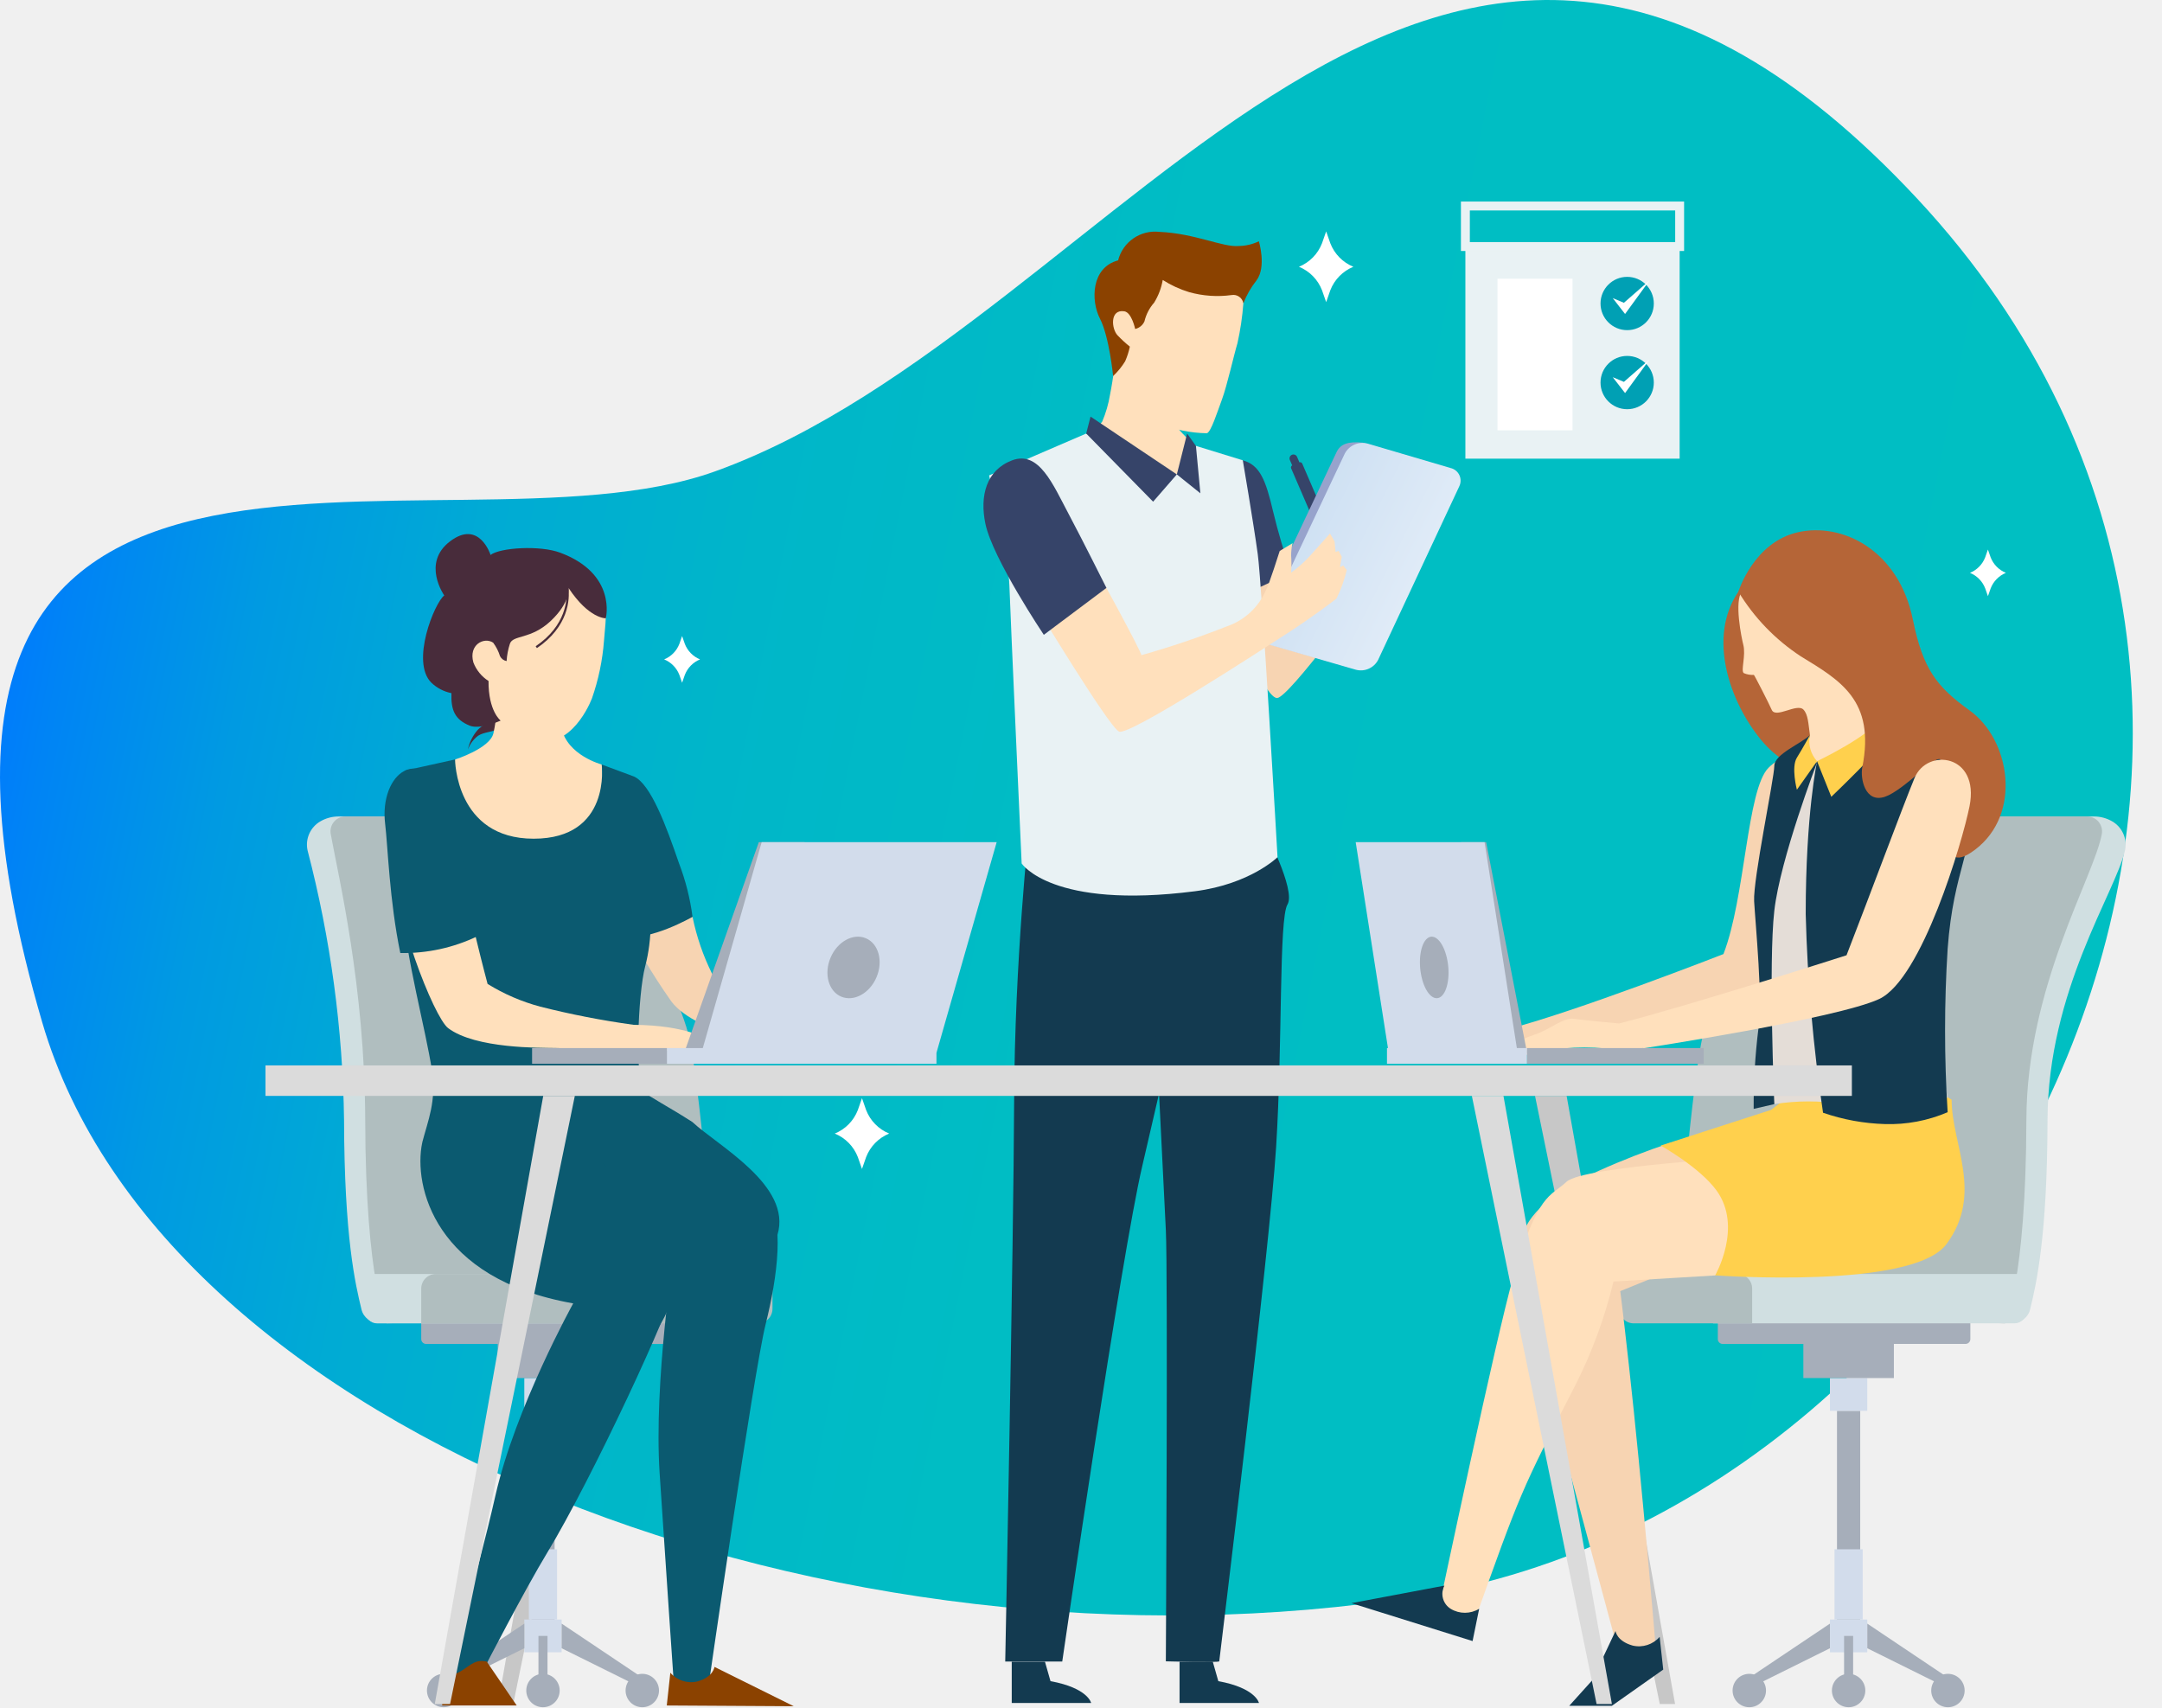
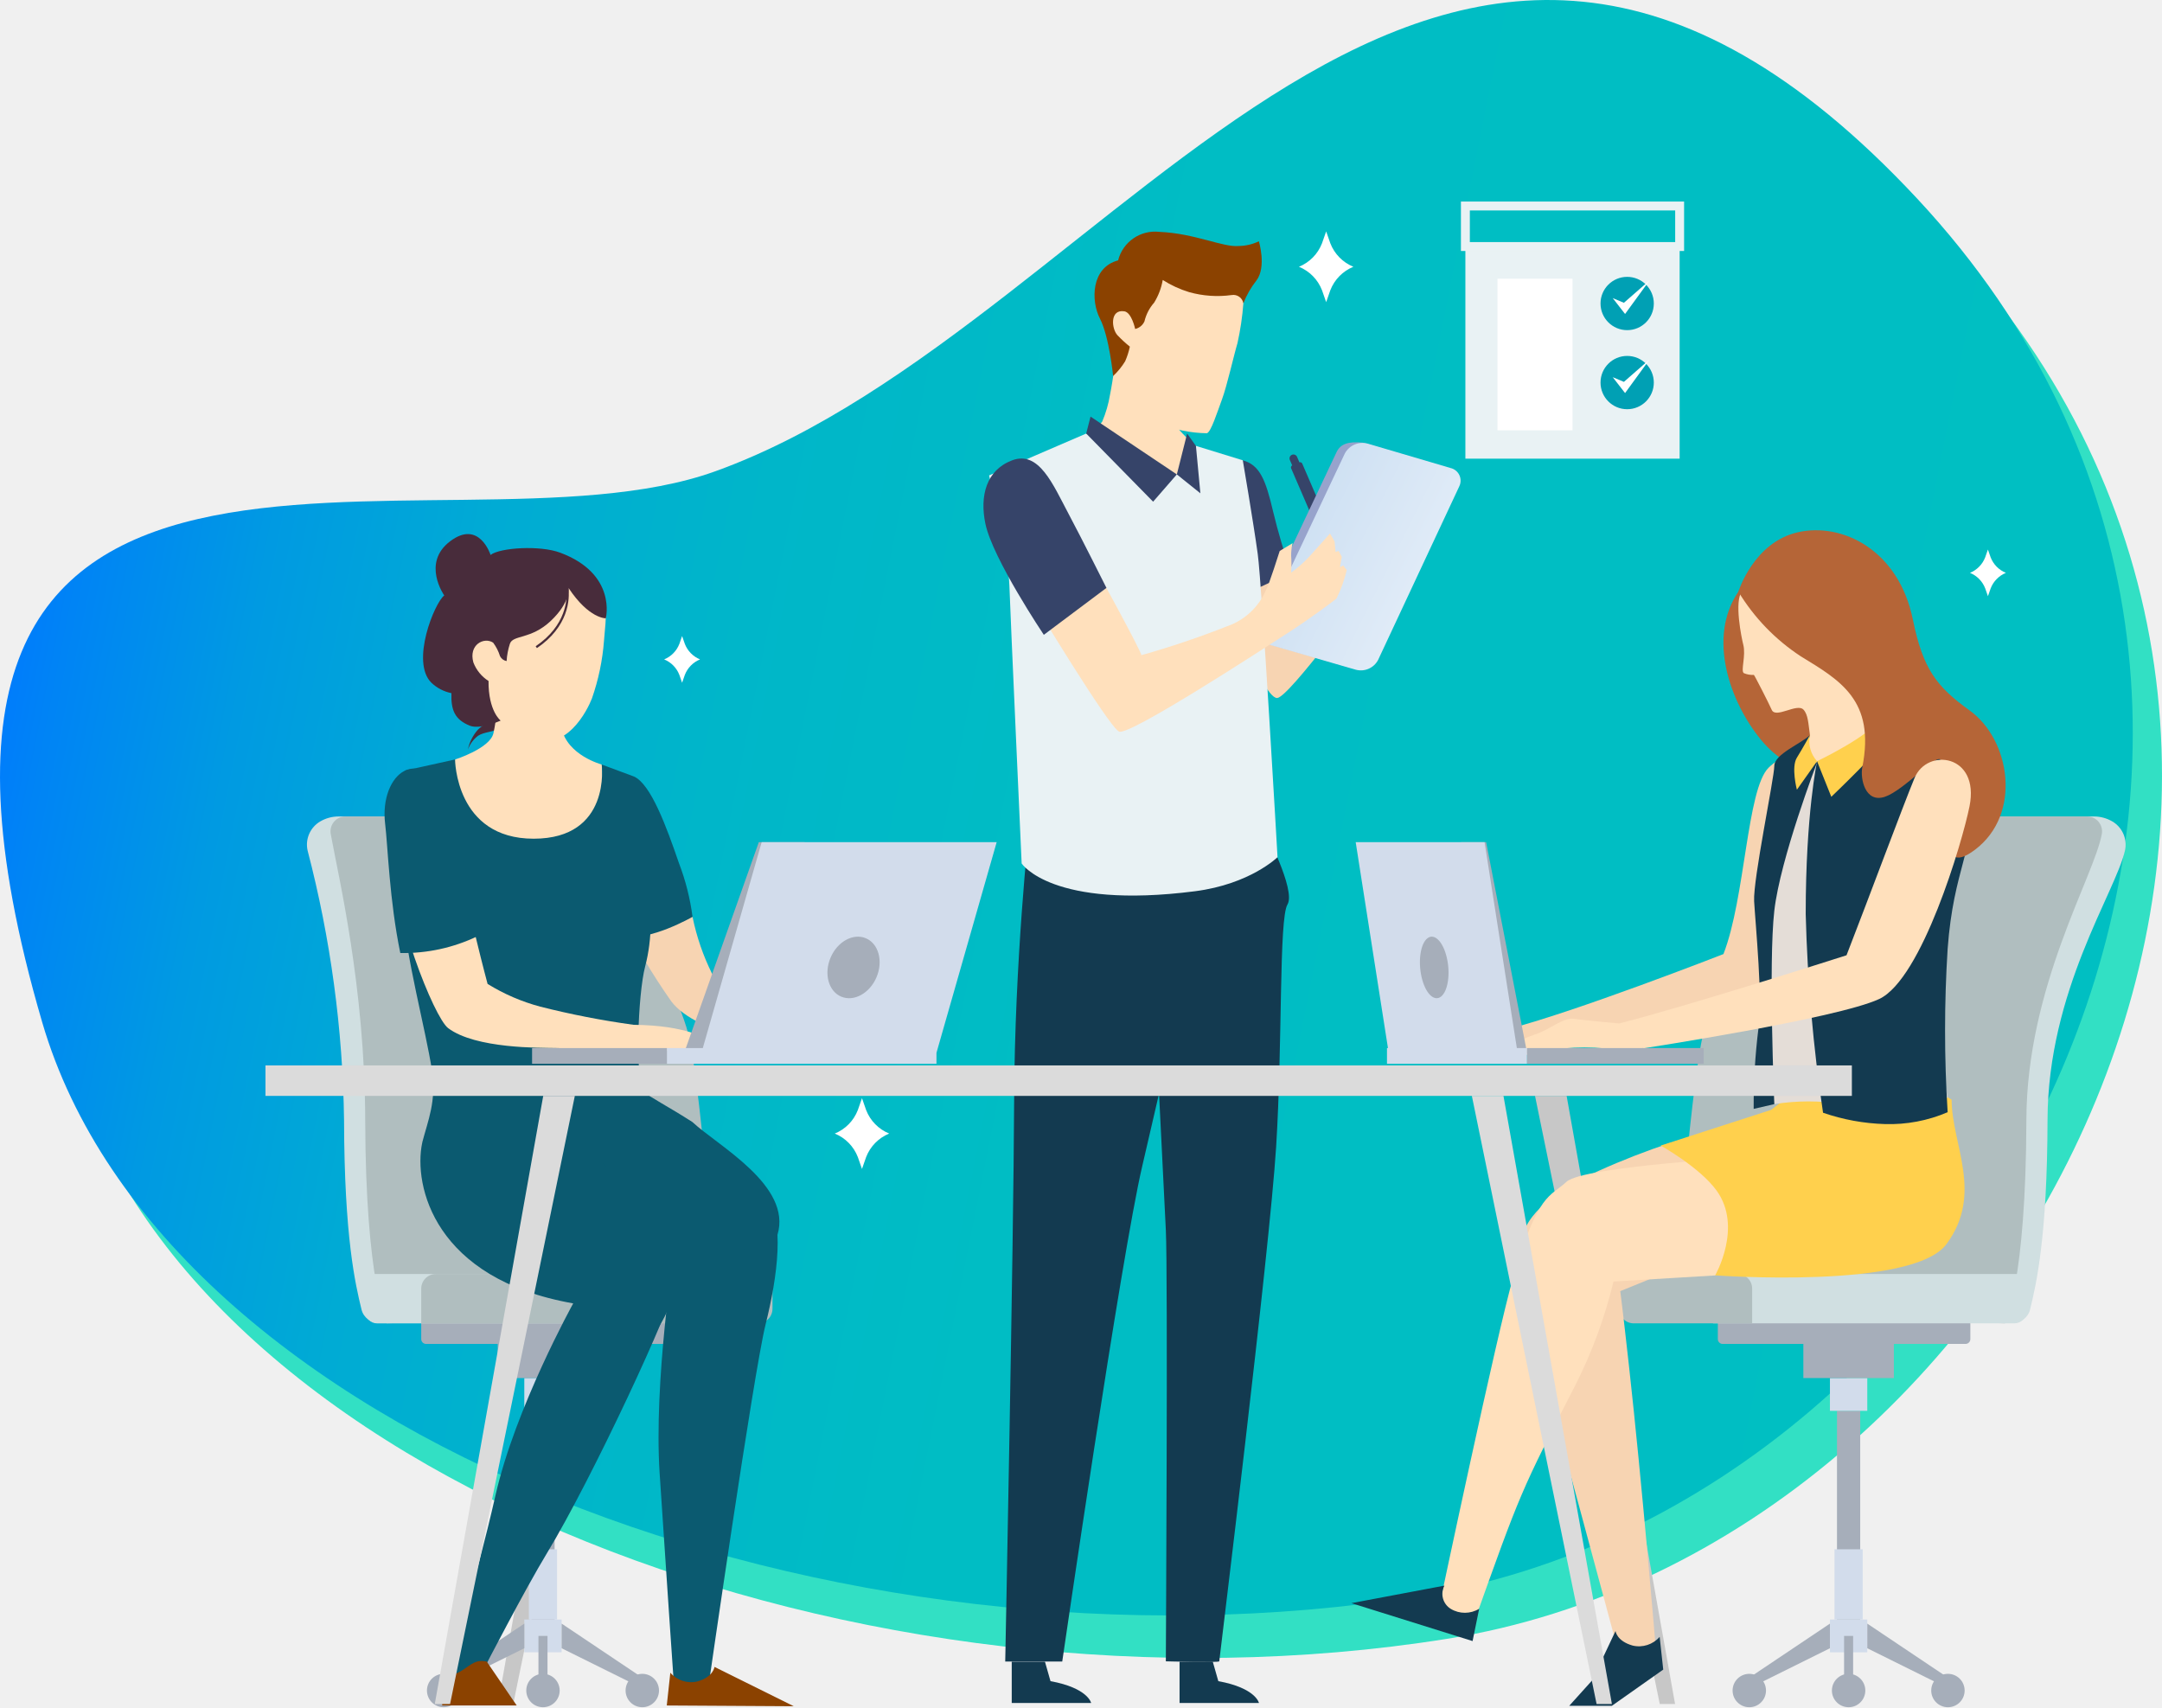
<svg xmlns="http://www.w3.org/2000/svg" id="OBJECTS" viewBox="0 0 242.673 191.626">
  <defs>
-     <style>.cls-1{fill:#f0f0f0;}.cls-2{fill:url(#linear-gradient);}.cls-3{fill:#fff;}.cls-4{fill:#c7c7c7;}.cls-5{fill:#482c3b;}.cls-6{fill:#a6aeba;}.cls-7{fill:#d2dceb;}.cls-8{fill:#d0dfe1;}.cls-9{fill:#b0bebf;}.cls-10{fill:#ffe0bc;}.cls-11{fill:#0b5a70;}.cls-12{fill:#f7d4b2;}.cls-13{fill:#8b4200;}.cls-14,.cls-21,.cls-25{fill:none;stroke-miterlimit:10;}.cls-14{stroke:#482c3b;}.cls-14,.cls-21{stroke-width:0.25px;}.cls-15{fill:#ffd04d;}.cls-16{fill:#b56537;}.cls-17{fill:#e4ddd7;}.cls-18{fill:#133a50;}.cls-19{fill:#364469;}.cls-20{fill:#e9f2f4;}.cls-21{stroke:#aebfde;}.cls-22{fill:#97a3cc;}.cls-23{fill:url(#linear-gradient-2);}.cls-24{fill:#dbdbdb;}.cls-25{stroke:#e9f2f4;}.cls-26{fill:#00a0b4;}</style>
+     <style>.cls-1{fill:#32e0c4;}.cls-2{fill:url(#linear-gradient);}.cls-3{fill:#fff;}.cls-4{fill:#c7c7c7;}.cls-5{fill:#482c3b;}.cls-6{fill:#a6aeba;}.cls-7{fill:#d2dceb;}.cls-8{fill:#d0dfe1;}.cls-9{fill:#b0bebf;}.cls-10{fill:#ffe0bc;}.cls-11{fill:#0b5a70;}.cls-12{fill:#f7d4b2;}.cls-13{fill:#8b4200;}.cls-14,.cls-21,.cls-25{fill:none;stroke-miterlimit:10;}.cls-14{stroke:#482c3b;}.cls-14,.cls-21{stroke-width:0.25px;}.cls-15{fill:#ffd04d;}.cls-16{fill:#b56537;}.cls-17{fill:#e4ddd7;}.cls-18{fill:#133a50;}.cls-19{fill:#364469;}.cls-20{fill:#e9f2f4;}.cls-21{stroke:#aebfde;}.cls-22{fill:#97a3cc;}.cls-23{fill:url(#linear-gradient-2);}.cls-24{fill:#dbdbdb;}.cls-25{stroke:#e9f2f4;}.cls-26{fill:#00a0b4;}</style>
    <linearGradient id="linear-gradient" x1="152.574" y1="-36.225" x2="397.634" y2="-36.225" gradientTransform="matrix(-0.946, -0.19, 0.189, -0.945, 398.514, 103.642)" gradientUnits="userSpaceOnUse">
      <stop offset="0" stop-color="#00bfc2" />
      <stop offset="0.489" stop-color="#00bdc4" />
      <stop offset="0.665" stop-color="#00b6c9" />
      <stop offset="0.79" stop-color="#00abd4" />
      <stop offset="0.892" stop-color="#009ae2" />
      <stop offset="0.978" stop-color="#0084f5" />
      <stop offset="1" stop-color="#007dfb" />
    </linearGradient>
    <linearGradient id="linear-gradient-2" x1="365.24" y1="125.365" x2="389.536" y2="125.62" gradientTransform="matrix(-0.923, -0.32, 0.451, -0.927, 460.639, 301.257)" gradientUnits="userSpaceOnUse">
      <stop offset="0" stop-color="#eef4fb" />
      <stop offset="0.311" stop-color="#e3edf8" />
      <stop offset="1" stop-color="#cfe1f3" />
    </linearGradient>
  </defs>
  <path class="cls-1" d="M95.01,57.685c46.025-16.556,80.669-88.821,134.929-30.61s9.237,146.434-56.034,156.869-140.855-18-154.425-64.415C-3.709,40.223,64.135,68.791,95.01,57.685Z" transform="translate(-11.46 -0.001)" />
  <path class="cls-2" d="M91.727,52.907C137.753,36.352,172.4-35.914,226.659,22.3s9.237,146.434-56.034,156.869S29.77,161.169,16.2,114.754C-6.991,35.445,60.852,64.013,91.727,52.907Z" transform="translate(-11.46 -0.001)" />
  <path class="cls-3" d="M160.781,27.308l-0.466-1.335-0.466,1.335a4.661,4.661,0,0,1-2.589,2.636h0a4.66,4.66,0,0,1,2.589,2.636l0.466,1.335,0.466-1.335a4.661,4.661,0,0,1,2.589-2.636h0A4.661,4.661,0,0,1,160.781,27.308Z" transform="translate(-11.46 -0.001)" />
  <path class="cls-3" d="M108.679,124.6l-0.466-1.335-0.466,1.335a4.661,4.661,0,0,1-2.589,2.636h0a4.661,4.661,0,0,1,2.589,2.636l0.466,1.335,0.466-1.335a4.66,4.66,0,0,1,2.589-2.636h0A4.66,4.66,0,0,1,108.679,124.6Z" transform="translate(-11.46 -0.001)" />
  <path class="cls-3" d="M234.9,62.565l-0.308-.881-0.307.881A3.075,3.075,0,0,1,232.58,64.3h0a3.075,3.075,0,0,1,1.708,1.739l0.307,0.881,0.308-.881a3.075,3.075,0,0,1,1.708-1.739h0A3.075,3.075,0,0,1,234.9,62.565Z" transform="translate(-11.46 -0.001)" />
  <path class="cls-3" d="M88.329,72.275l-0.307-.881-0.307.881a3.074,3.074,0,0,1-1.708,1.739h0a3.075,3.075,0,0,1,1.708,1.739l0.307,0.881,0.307-.881a3.075,3.075,0,0,1,1.708-1.739h0A3.075,3.075,0,0,1,88.329,72.275Z" transform="translate(-11.46 -0.001)" />
  <polygon class="cls-4" points="55.891 191.267 57.608 191.267 71.611 123.007 68.064 123.007 55.891 191.267" />
  <polygon class="cls-4" points="188.018 191.267 186.301 191.267 172.298 123.007 175.845 123.007 188.018 191.267" />
  <path class="cls-5" d="M65.088,81.919a4.872,4.872,0,0,0-1.11,2.214,3.411,3.411,0,0,1,1.147-1.551c0.705-.448,1.642-0.387,2.353-0.826a3.83,3.83,0,0,0,1.307-1.9,5.383,5.383,0,0,1-1.817,1.053A3.649,3.649,0,0,0,65.088,81.919Z" transform="translate(-11.46 -0.001)" />
  <rect class="cls-6" x="59.643" y="158.357" width="2.607" height="25.264" />
  <rect class="cls-7" x="58.851" y="154.678" width="4.191" height="3.678" />
  <rect class="cls-7" x="59.364" y="173.898" width="3.165" height="7.884" />
  <rect class="cls-7" x="58.851" y="181.781" width="4.191" height="3.678" />
  <rect class="cls-6" x="55.866" y="147.715" width="10.16" height="6.963" />
  <rect class="cls-6" x="47.281" y="145.633" width="28.344" height="5.214" rx="0.541" ry="0.541" />
  <polygon class="cls-6" points="50.848 188.973 58.85 185.006 58.85 182.24 49.798 188.307 50.848 188.973" />
  <circle class="cls-6" cx="49.798" cy="189.751" r="1.875" />
  <circle class="cls-6" cx="60.946" cy="189.751" r="1.875" />
  <polygon class="cls-6" points="71.043 188.973 63.042 185.006 63.042 182.24 72.094 188.307 71.043 188.973" />
  <circle class="cls-6" cx="72.094" cy="189.751" r="1.875" />
  <rect class="cls-6" x="60.439" y="183.62" width="1.015" height="6.107" />
  <path class="cls-8" d="M54.029,148.49a1.983,1.983,0,0,1-1.994-1.509c-0.685-2.824-1.929-8.1-1.957-21.268a126.566,126.566,0,0,0-4.092-30.247,3.019,3.019,0,0,1,1.442-3.278h0a4.089,4.089,0,0,1,2.04-.545H74.725S85.108,110.216,86.47,116.58s3.264,30.793,3.264,30.793Z" transform="translate(-11.46 -0.001)" />
  <path class="cls-9" d="M54.853,148.539s-2.359-4.625-2.4-22.825c-0.032-14.986-3.01-27.332-3.869-32.1a1.675,1.675,0,0,1,1.653-1.972H77.1s10.383,18.573,11.745,24.937,3.264,30.793,3.264,30.793Z" transform="translate(-11.46 -0.001)" />
  <path class="cls-8" d="M79.355,148.542H53.785a1.309,1.309,0,0,1-1.309-1.309h0V143H79.355v5.537h0Z" transform="translate(-11.46 -0.001)" />
  <path class="cls-9" d="M96.528,148.542H58.741v-3.9A1.639,1.639,0,0,1,60.38,143H96.528a1.639,1.639,0,0,1,1.639,1.639h0V146.9a1.639,1.639,0,0,1-1.637,1.641h0Z" transform="translate(-11.46 -0.001)" />
  <path class="cls-10" d="M62.544,85.247s3.907-1.237,4.3-2.937c0.32-1.381.83-5.671,0.83-5.671h6.814a31.86,31.86,0,0,0,0,5.074c0.648,3.086,4.519,4.1,4.519,4.1l0.552,9.643-10.043,8.42L59.825,94.14Z" transform="translate(-11.46 -0.001)" />
  <path id="_Path_" data-name=" Path " class="cls-10" d="M78.125,66.13c1.718,2.292,1.368,2.616,1.132,5.773A25.478,25.478,0,0,1,77.9,78.4c-0.463,1.19-2.886,6.307-7.206,4.439a13.291,13.291,0,0,1-5.886-5.331,17.071,17.071,0,0,1-.921-5.736c-0.044-2.1-.054-4.824.021-6.39C64.176,59.852,74.982,61.936,78.125,66.13Z" transform="translate(-11.46 -0.001)" />
  <path class="cls-11" d="M89.371,131.117c3.72-.806,5.792.39,8.021,3.064s1.337,9.137,0,14.485-6.463,40.98-6.463,40.98H87.141s-0.973-14.04-1.641-24.291,1.62-24.935,1.62-24.935l-14.465-9.3S86.03,131.841,89.371,131.117Z" transform="translate(-11.46 -0.001)" />
  <path class="cls-11" d="M89.193,125.954c2.84,2.652,11.2,7.123,9.533,12.651l-11.2,4.746s-11.38-4.125-14.871-12.235l-3.49-8.11,7.5-2.984Z" transform="translate(-11.46 -0.001)" />
  <path class="cls-11" d="M81.013,133.081c2.06,1.488,7.627,3.938,6.513,10.271-0.568,3.23-9.674,22.74-14.648,30.939-2.535,4.179-7.05,12.925-7.05,12.925l-4.234,1.012s3.262-10.616,5.49-20.421S75.8,146.3,75.8,146.3a66.89,66.89,0,0,0-8.357-4.794c-3.566-1.56-5.484-2.2-.136-7.321S77,130.183,81.013,133.081Z" transform="translate(-11.46 -0.001)" />
  <path class="cls-12" d="M89.193,102.911a26.168,26.168,0,0,0,2.2,6.4c0.89,1.553,19.259,8.323,19.259,8.323H99.922s-10.213-1.339-13.127-5.256a70.742,70.742,0,0,1-5.616-9.472h8.014Z" transform="translate(-11.46 -0.001)" />
  <path class="cls-11" d="M82.614,87.156c1.9,0.845,3.655,5.645,5.058,9.735a26.27,26.27,0,0,1,1.521,6.02s-4.909,2.807-7.513,2.105c0,0-2.473-8.884-.77-13.372Z" transform="translate(-11.46 -0.001)" />
  <path class="cls-11" d="M73.143,126.275c5.352-.214,10.7-0.344,16.051-0.321-2.6-1.686-4.9-2.861-5.4-3.361-1.114-1.114-.736-11.04.083-14.124s0.769-6.656.176-8.247-1.444-13.066-1.444-13.066L79,85.815s1.106,8.325-7.642,8.325c-8.783,0-8.821-8.893-8.821-8.893l-5.6,1.24s-0.413,10.84-.205,15.759,2.545,13.439,3.213,17.9c0.52,3.469-.443,5.59-1.106,8.145A35.584,35.584,0,0,1,73.143,126.275Z" transform="translate(-11.46 -0.001)" />
  <path class="cls-13" d="M66.091,186.5c-1.2-.24-1.628.24-2.711,0.962a4.569,4.569,0,0,1-2.285.721v3.247h8.364Z" transform="translate(-11.46 -0.001)" />
  <path class="cls-13" d="M91.659,187.1s-0.122,1.126-1.926,1.634a3.069,3.069,0,0,1-3.031-.982l-0.4,3.678,14.257,0.085Z" transform="translate(-11.46 -0.001)" />
  <path class="cls-10" d="M91.909,116.79c-1.6-.19-3.138-1.688-9.34-1.762A95.52,95.52,0,0,1,72.1,112.99a22.021,22.021,0,0,1-5.912-2.551s-2.273-8.474-3.14-13.849c-2.521-.277-5.035-0.6-7.533-1.023-0.089,6.712,4.666,18.646,6.249,19.836,3.081,2.318,10.322,2.2,12.061,2.234,4.028,0.073,21.192.536,21.192,0.536S96.336,117.316,91.909,116.79Z" transform="translate(-11.46 -0.001)" />
  <path class="cls-11" d="M65.067,105.079s-2.284-13.411-2.945-14.822C58.7,82.964,54,86.85,54.692,92.493c0.294,2.4.481,8.612,1.7,14.477A19.128,19.128,0,0,0,65.067,105.079Z" transform="translate(-11.46 -0.001)" />
  <polygon class="cls-6" points="76.794 118.173 83.553 118.173 90.312 94.525 85.173 94.525 76.794 118.173" />
  <polygon class="cls-7" points="78.734 118.173 105.113 118.173 111.872 94.525 85.493 94.525 78.734 118.173" />
  <rect class="cls-7" x="74.853" y="117.638" width="30.26" height="1.764" />
  <rect class="cls-6" x="59.723" y="117.638" width="15.13" height="1.764" />
  <ellipse class="cls-6" cx="107.265" cy="108.59" rx="3.557" ry="2.803" transform="translate(-45.933 165.227) rotate(-67.133)" />
  <path class="cls-11" d="M58.847,128.287c-1,4.8,1.361,15.273,16.953,18.01l8.9,3.6a11.719,11.719,0,0,0,2.425-9.479c-1.115-5.5-7.359-7.59-11.473-14.24,0,0-6.463-2.7-10.616-1.256A18.431,18.431,0,0,0,58.847,128.287Z" transform="translate(-11.46 -0.001)" />
  <path class="cls-5" d="M79.459,69.4s-1.876.073-4.181-3.4c0,0,.248,1.573-1.994,3.692s-4.253,1.545-4.591,2.568a7.772,7.772,0,0,0-.369,1.943,1.029,1.029,0,0,1-.74-0.554,5.067,5.067,0,0,0-.769-1.513c-1.024-.678-2.784.231-2.22,2.224a4.267,4.267,0,0,0,1.7,2.076c-0.026,3.4,1.362,4.448,1.362,4.448s-2.3,1.045-3.476.566C62.5,80.761,62.069,79.7,62.13,77.8a4.523,4.523,0,0,1-2.254-1.172c-2.349-2.331.36-8.971,1.448-9.791,0,0-2.568-3.637.659-6.08,3.274-2.479,4.539,1.528,4.539,1.528,1.087-.82,5.545-1.1,7.816-0.25C80.73,64.419,79.459,69.4,79.459,69.4Z" transform="translate(-11.46 -0.001)" />
  <path class="cls-14" d="M75.126,65.963c0.2,1.3.01,4.317-3.47,6.679" transform="translate(-11.46 -0.001)" />
  <rect class="cls-6" x="206.193" y="158.356" width="2.607" height="25.264" />
  <rect class="cls-7" x="205.401" y="154.678" width="4.191" height="3.678" />
  <rect class="cls-7" x="205.914" y="173.897" width="3.165" height="7.884" />
  <rect class="cls-7" x="205.401" y="181.782" width="4.191" height="3.678" />
  <rect class="cls-6" x="202.417" y="147.715" width="10.16" height="6.963" />
  <rect class="cls-6" x="192.817" y="145.633" width="28.344" height="5.214" rx="0.541" ry="0.541" />
  <polygon class="cls-6" points="217.594 188.973 209.593 185.006 209.593 182.24 218.645 188.307 217.594 188.973" />
  <circle class="cls-6" cx="218.645" cy="189.751" r="1.875" />
  <circle class="cls-6" cx="207.497" cy="189.751" r="1.875" />
  <polygon class="cls-6" points="197.399 188.973 205.401 185.006 205.401 182.24 196.349 188.307 197.399 188.973" />
  <circle class="cls-6" cx="196.349" cy="189.751" r="1.875" />
  <rect class="cls-6" x="206.989" y="183.621" width="1.015" height="6.107" />
  <path class="cls-8" d="M237.334,148.49a1.983,1.983,0,0,0,1.994-1.509c0.685-2.824,1.929-8.1,1.957-21.268,0.031-14.535,7.65-25.588,8.691-30.247a3.019,3.019,0,0,0-1.442-3.278h0a4.089,4.089,0,0,0-2.04-.545H216.638s-10.383,18.573-11.745,24.937-3.264,30.793-3.264,30.793Z" transform="translate(-11.46 -0.001)" />
  <path class="cls-9" d="M236.51,148.539s2.359-4.625,2.4-22.825c0.032-14.986,7.608-27.332,8.467-32.1a1.675,1.675,0,0,0-1.653-1.972H214.259s-10.383,18.573-11.745,24.937-3.264,30.793-3.264,30.793Z" transform="translate(-11.46 -0.001)" />
  <path class="cls-8" d="M203.739,143h35.148v4.228a1.309,1.309,0,0,1-1.309,1.309H203.739V143h0Z" transform="translate(-11.46 -0.001)" />
  <path class="cls-9" d="M194.835,143h11.657a1.639,1.639,0,0,1,1.639,1.639h0v3.9h-13.3A1.638,1.638,0,0,1,193.2,146.9v-2.259A1.639,1.639,0,0,1,194.835,143Z" transform="translate(-11.46 -0.001)" />
  <path class="cls-12" d="M209.966,86.18c-2.433,2.422-2.6,14.593-5.059,20.91,0,0-16.775,6.558-24.421,8.484l2.654,2.8s22.729-5.463,25.611-7.381c4.406-2.931,6.967-14.791,7.387-20.724S212.509,83.649,209.966,86.18Z" transform="translate(-11.46 -0.001)" />
  <path class="cls-12" d="M182.351,116.014l-1.865-.439s-3.836-.351-5.064-0.526-2.7,1.228-4.374,1.754a15.973,15.973,0,0,0-3.3,1.569h1.34l2.733,0.448,2.464-.448a24.252,24.252,0,0,1,4.626,0,20,20,0,0,0,4.233,0Z" transform="translate(-11.46 -0.001)" />
  <path class="cls-12" d="M198.953,128.28c-5.205,1.725-11.589,4.491-13.458,6.23s-5.552,4.208-2.582,13.765c1.9,6.106,10.171,37.039,10.171,37.039l4.192-.746s-1.489-17.923-2.981-31.332c-0.723-6.5-.969-8.313-0.969-8.313l5.627-2.291c7.133-2.931,4.688-15.182,4.688-15.182Z" transform="translate(-11.46 -0.001)" />
  <path class="cls-10" d="M187.3,132.643c-1.869,1.739-3.191,1.157-6,10.763-1.793,6.138-8.332,37.093-8.332,37.093l3.906,1.7c5.282-14.8,5.275-14.782,11.447-26.791a53.44,53.44,0,0,0,4.245-11.563l11.409-.685c7.133-2.931,4.688-13.343,4.688-13.343S189.17,130.9,187.3,132.643Z" transform="translate(-11.46 -0.001)" />
  <path class="cls-15" d="M230.52,123.439c0,5,3.618,10.52-.575,16.2-3.792,5.141-25.967,3.511-25.967,3.511s3.128-5.417.158-9.518c-1.9-2.621-6.274-5.048-6.274-5.048l12.4-4.007,9.959-7.736Z" transform="translate(-11.46 -0.001)" />
  <path class="cls-16" d="M218.077,85.077c-0.671,2.28-5.428,2.235-8.941-2.022s-6.057-11.513-2.552-16.639,8.193,4.8,9.79,10.082A37.061,37.061,0,0,1,218.077,85.077Z" transform="translate(-11.46 -0.001)" />
  <path class="cls-10" d="M207.007,66.344c-0.942,1.119-.04,5.381.125,6.014,0.319,1.224-.3,2.909.053,3.193a2.417,2.417,0,0,0,1.135.2c0.064,0.015,1.715,3.253,2.007,3.924,0.445,1.021,2.839-.788,3.563-0.022,0.525,0.556.548,1.585,0.726,2.862l-1.4,5.653,11.424-2.2a55.679,55.679,0,0,1-4.186-7.237c-0.852-2.271.213-4.754-.071-7.805s-1.646-6.972-5.96-7.379A8.554,8.554,0,0,0,207.007,66.344Z" transform="translate(-11.46 -0.001)" />
  <path class="cls-17" d="M210.62,123.931a24.212,24.212,0,0,1,7.654,0c4.752,0.636,11.795-.7,11.795-0.7s-2.886-14.881-2.709-21.631,0.711-14.031.711-14.031l-12.655-2.131s-3.064,1.1-4.8,6.039S209.159,117.744,210.62,123.931Z" transform="translate(-11.46 -0.001)" />
  <path class="cls-18" d="M214.616,82.511c-0.932.933-4,2.131-4,3.463s-2.4,12.788-2.264,15.186,1.014,11.508.481,14.305a69.889,69.889,0,0,0-.533,9l2.316-.533s-0.666-15.844,0-21.7,4.8-16.651,4.8-16.651l-1.554-.533Z" transform="translate(-11.46 -0.001)" />
  <path class="cls-18" d="M219.221,85.575l-3.8-.133s-1.28,5.861-1.28,17.147a182.283,182.283,0,0,0,1.946,22.309,23.369,23.369,0,0,0,6.944,1.273,16.562,16.562,0,0,0,7.042-1.332,145.591,145.591,0,0,1,0-18.35c0.666-9.058,3.088-11.118,2.62-17.051-0.776-9.84-9.68-6.394-9.68-6.394Z" transform="translate(-11.46 -0.001)" />
  <path class="cls-15" d="M215.415,85.442s6.128-2.931,7.06-4.8a6.343,6.343,0,0,1,.533,2.4c-0.133.8-5.994,6.394-5.994,6.394Z" transform="translate(-11.46 -0.001)" />
  <path class="cls-16" d="M220.491,86.141c1.5-7.563-2.52-9.787-6.919-12.483a22.8,22.8,0,0,1-6.988-7.243s1.7-5.535,6.67-6.67,11.311,1.962,12.914,9.792c1.136,5.551,2.622,7.508,6.386,10.218,4.54,3.269,5.9,11.6.6,15.615-4.9,3.714-2.067-5.107-3.885-10.059-0.308-.838-4.118,3.421-6.246,4.126C220.793,90.177,220.25,87.358,220.491,86.141Z" transform="translate(-11.46 -0.001)" />
  <path class="cls-15" d="M214.616,82.511a3.327,3.327,0,0,0,.8,2.931l-2.264,3.2s-0.666-2.531,0-3.6S214.616,82.511,214.616,82.511Z" transform="translate(-11.46 -0.001)" />
  <path class="cls-18" d="M192.792,183.072s0.122,1.126,1.926,1.634a3.069,3.069,0,0,0,3.031-.982l0.4,3.678-5.761,4.062H187.6l2.589-2.873Z" transform="translate(-11.46 -0.001)" />
  <path class="cls-18" d="M173.588,177.977a1.978,1.978,0,0,0,.715,2.61,3.069,3.069,0,0,0,3.186-.013L176.75,184.2l-13.6-4.256Z" transform="translate(-11.46 -0.001)" />
  <path class="cls-10" d="M226.359,87.324c-1.315,3.171-5.176,13.585-7.637,19.9,0,0-17.876,5.726-25.522,7.652l2.654,2.8s21.8-3.338,26.531-5.542c4.8-2.235,9.34-17.609,10.146-21.643C233.694,84.659,227.775,83.9,226.359,87.324Z" transform="translate(-11.46 -0.001)" />
  <path class="cls-10" d="M195.059,115.318l-1.865-.438s-3.836-.351-5.064-0.526-2.7,1.228-4.374,1.754a15.966,15.966,0,0,0-3.3,1.569h1.34l2.733,0.448,2.465-.448a24.251,24.251,0,0,1,4.626,0,20.007,20.007,0,0,0,4.233,0Z" transform="translate(-11.46 -0.001)" />
  <path class="cls-19" d="M157.629,52.036l4.85,11.245-1.244.536-4.852-11.251a0.252,0.252,0,0,1,.131-0.331h0L157.3,51.9A0.252,0.252,0,0,1,157.629,52.036Z" transform="translate(-11.46 -0.001)" />
  <path class="cls-19" d="M157.6,54.784l0.809-.349-1.361-3.155a0.441,0.441,0,0,0-.579-0.23h0a0.441,0.441,0,0,0-.23.579Z" transform="translate(-11.46 -0.001)" />
  <path class="cls-12" d="M148.315,65.314s4.768,13.1,6.5,13.034c1.3-.047,10.019-11.961,11.422-14.024s4.125-6.909,4.125-6.909l-3.547-1.1s-6.1,7.352-7.672,8.672-2.227,1.815-2.227,1.815L155.1,61.843Z" transform="translate(-11.46 -0.001)" />
  <path class="cls-19" d="M150.952,51.67c1.92,0.511,2.583,2.219,3.408,5.746a70.237,70.237,0,0,0,2.024,6.855l-6.314,2.941s-1.139-6.269-1.559-10.229S149.277,51.224,150.952,51.67Z" transform="translate(-11.46 -0.001)" />
  <path class="cls-18" d="M125.022,186.514v4.638h8.913s-0.335-1.679-4.562-2.453l-0.622-2.184h-3.729Z" transform="translate(-11.46 -0.001)" />
  <path class="cls-18" d="M143.859,186.514v4.638h8.913s-0.335-1.679-4.562-2.453l-0.622-2.184h-3.729Z" transform="translate(-11.46 -0.001)" />
  <path class="cls-18" d="M126.97,93s-1.622,14.746-1.679,30.587-1,62.912-1,62.912h6.4s6.6-45.487,8.994-55.67,8.632-37.638,8.632-37.638Z" transform="translate(-11.46 -0.001)" />
  <path class="cls-10" d="M136.805,39.449s-0.414,3.225-.754,4.866a13.118,13.118,0,0,1-.873,3.007,36.8,36.8,0,0,1-3.957,4.494s10.607,5.6,13.725,5.6,2.025-6.255,2.025-6.255-3.4-2.687-3.907-4.045a30.536,30.536,0,0,1-.789-5.29Z" transform="translate(-11.46 -0.001)" />
  <path class="cls-18" d="M140.881,109.183s1.2,24.138,1.439,28.89,0,48.4,0,48.4,5.995,0.162,5.995,0,5.652-46.03,6.384-57.741,0.3-25.593,1.275-27.213-2.624-8.445-2.624-8.445l-8.485,2.263Z" transform="translate(-11.46 -0.001)" />
  <path class="cls-20" d="M133.381,48.663l-10.9,4.7s2.156,8.826,2.276,12.334,1.378,31.219,1.378,31.219,3.348,5.186,19.456,3.121c6.211-.8,9.265-3.824,9.265-3.824s-1.741-30.516-2.221-34.024-1.678-10.523-1.678-10.523L145.7,50.049l-2.144,3.2Z" transform="translate(-11.46 -0.001)" />
  <path class="cls-21" d="M146.369,94.63" transform="translate(-11.46 -0.001)" />
  <path class="cls-21" d="M143.554,53.251" transform="translate(-11.46 -0.001)" />
  <polygon class="cls-19" points="122.407 46.761 132.094 53.25 129.431 56.311 121.921 48.662 122.407 46.761" />
  <polygon class="cls-19" points="132.094 53.25 134.736 55.371 134.238 50.052 133.249 48.662 132.094 53.25" />
  <path id="_Path_2" data-name=" Path 2" class="cls-22" d="M153.759,72.27l9.312,2.69a2.177,2.177,0,0,0,2.484-1.1l9.068-19.375a1.449,1.449,0,0,0-.961-2.071l-9.23-2.727c-1.681-.165-2.521.163-2.947,1.055L152.4,69.97C151.971,70.872,152.134,71.5,153.759,72.27Z" transform="translate(-11.46 -0.001)" />
  <path id="_Path_3" data-name=" Path 3" class="cls-23" d="M154.289,72.465l9.357,2.708a2.186,2.186,0,0,0,2.5-1.1l9.1-19.462a1.455,1.455,0,0,0-.97-2.078L165,49.8a2.25,2.25,0,0,0-2.589,1.1l-9.165,19.4A1.519,1.519,0,0,0,154.289,72.465Z" transform="translate(-11.46 -0.001)" />
  <path class="cls-10" d="M127.259,67.253s8.658,14.37,9.813,14.865,16.093-9.231,18.9-11.046,5.152-3.6,5.5-3.887a14.96,14.96,0,0,0,1.155-3.207,4.529,4.529,0,0,1-.392-0.516l-0.371.2,0.2-1.165-0.351-.66-0.34.113-0.114-1.179-0.516-.887s-1.471,1.664-2.379,2.654a13.416,13.416,0,0,1-1.98,1.732,14.313,14.313,0,0,0,0-1.9,5.382,5.382,0,0,1,.165-1.4l-1.447.87s-1.275,4.022-1.523,4.34a7.343,7.343,0,0,1-4.372,4.112,101.767,101.767,0,0,1-9.647,3.252c0.245-.035-5.648-10.739-5.648-10.739Z" transform="translate(-11.46 -0.001)" />
  <path class="cls-19" d="M122.068,58.8c0.824,3.914,6.555,12.456,6.555,12.456l7.029-5.267s-2.752-5.5-4.288-8.385c-1.7-3.191-3.285-7.067-6.293-5.936C122.167,52.757,121.408,55.662,122.068,58.8Z" transform="translate(-11.46 -0.001)" />
  <path class="cls-10" d="M149.128,31.2c0.75,0.679,1.994,2.045,1.894,2.842a31.19,31.19,0,0,1-.664,4.481c-0.4,1.321-1.171,4.786-1.736,6.307s-1.217,3.608-1.685,3.8a14.519,14.519,0,0,1-5.345-1.1c-0.773-.567-4.868-5.068-4-8.4,0,0-1.074.14-1.733-3.151-0.172-.858,3.316-3.3,3.859-4.148,1.318-2.068,6.127-.44,7.5-0.334A2.877,2.877,0,0,0,149.128,31.2Z" transform="translate(-11.46 -0.001)" />
  <path class="cls-13" d="M151.022,34.038a1.141,1.141,0,0,0-1.327-.918l-0.009,0a11.708,11.708,0,0,1-4.757-.331,11.958,11.958,0,0,1-2.958-1.364,7.158,7.158,0,0,1-.966,2.547,4.85,4.85,0,0,0-1.086,2.1,1.5,1.5,0,0,1-1.043.853s-0.386-1.852-1.216-1.982c-1.645-.258-1.446,1.963-0.769,2.686a13.668,13.668,0,0,0,1.389,1.278,8.459,8.459,0,0,1-.527,1.645,7.923,7.923,0,0,1-1.35,1.656s-0.434-4.417-1.479-6.443-0.98-5.753,2.037-6.537a4.281,4.281,0,0,1,4.654-3.2c3.965,0.169,7.132,1.753,8.88,1.585a5.375,5.375,0,0,0,2.267-.529s0.873,2.867-.264,4.387A10.046,10.046,0,0,0,151.022,34.038Z" transform="translate(-11.46 -0.001)" />
  <polygon class="cls-6" points="171.406 118.173 167.699 118.173 163.992 94.525 166.811 94.525 171.406 118.173" />
  <polygon class="cls-7" points="170.342 118.173 155.875 118.173 152.169 94.525 166.635 94.525 170.342 118.173" />
  <rect class="cls-7" x="155.681" y="117.637" width="15.725" height="1.764" />
  <rect class="cls-6" x="171.406" y="117.637" width="19.826" height="1.764" />
  <path class="cls-6" d="M173.859,107.5c0.419,1.81.124,3.766-.658,4.367s-1.756-.378-2.174-2.189-0.124-3.766.658-4.367S173.438,105.69,173.859,107.5Z" transform="translate(-11.46 -0.001)" />
  <rect class="cls-24" x="29.798" y="119.585" width="178.065" height="3.422" />
  <polygon class="cls-24" points="48.801 191.267 50.518 191.267 64.521 123.007 60.974 123.007 48.801 191.267" />
  <polygon class="cls-24" points="180.928 191.267 179.21 191.267 165.208 123.007 168.755 123.007 180.928 191.267" />
  <rect class="cls-20" x="164.482" y="27.672" width="24.049" height="23.81" />
  <rect class="cls-3" x="168.085" y="31.288" width="8.422" height="17.012" />
  <rect class="cls-25" x="164.482" y="23.122" width="24.049" height="4.55" />
  <circle class="cls-26" cx="182.641" cy="34.066" r="2.991" />
  <polygon class="cls-3" points="182.405 35.243 181.021 33.462 182.275 33.986 185.158 31.465 182.405 35.243" />
  <circle class="cls-26" cx="182.641" cy="42.941" r="2.991" />
  <polygon class="cls-3" points="182.405 44.119 181.021 42.337 182.275 42.862 185.158 40.34 182.405 44.119" />
</svg>
